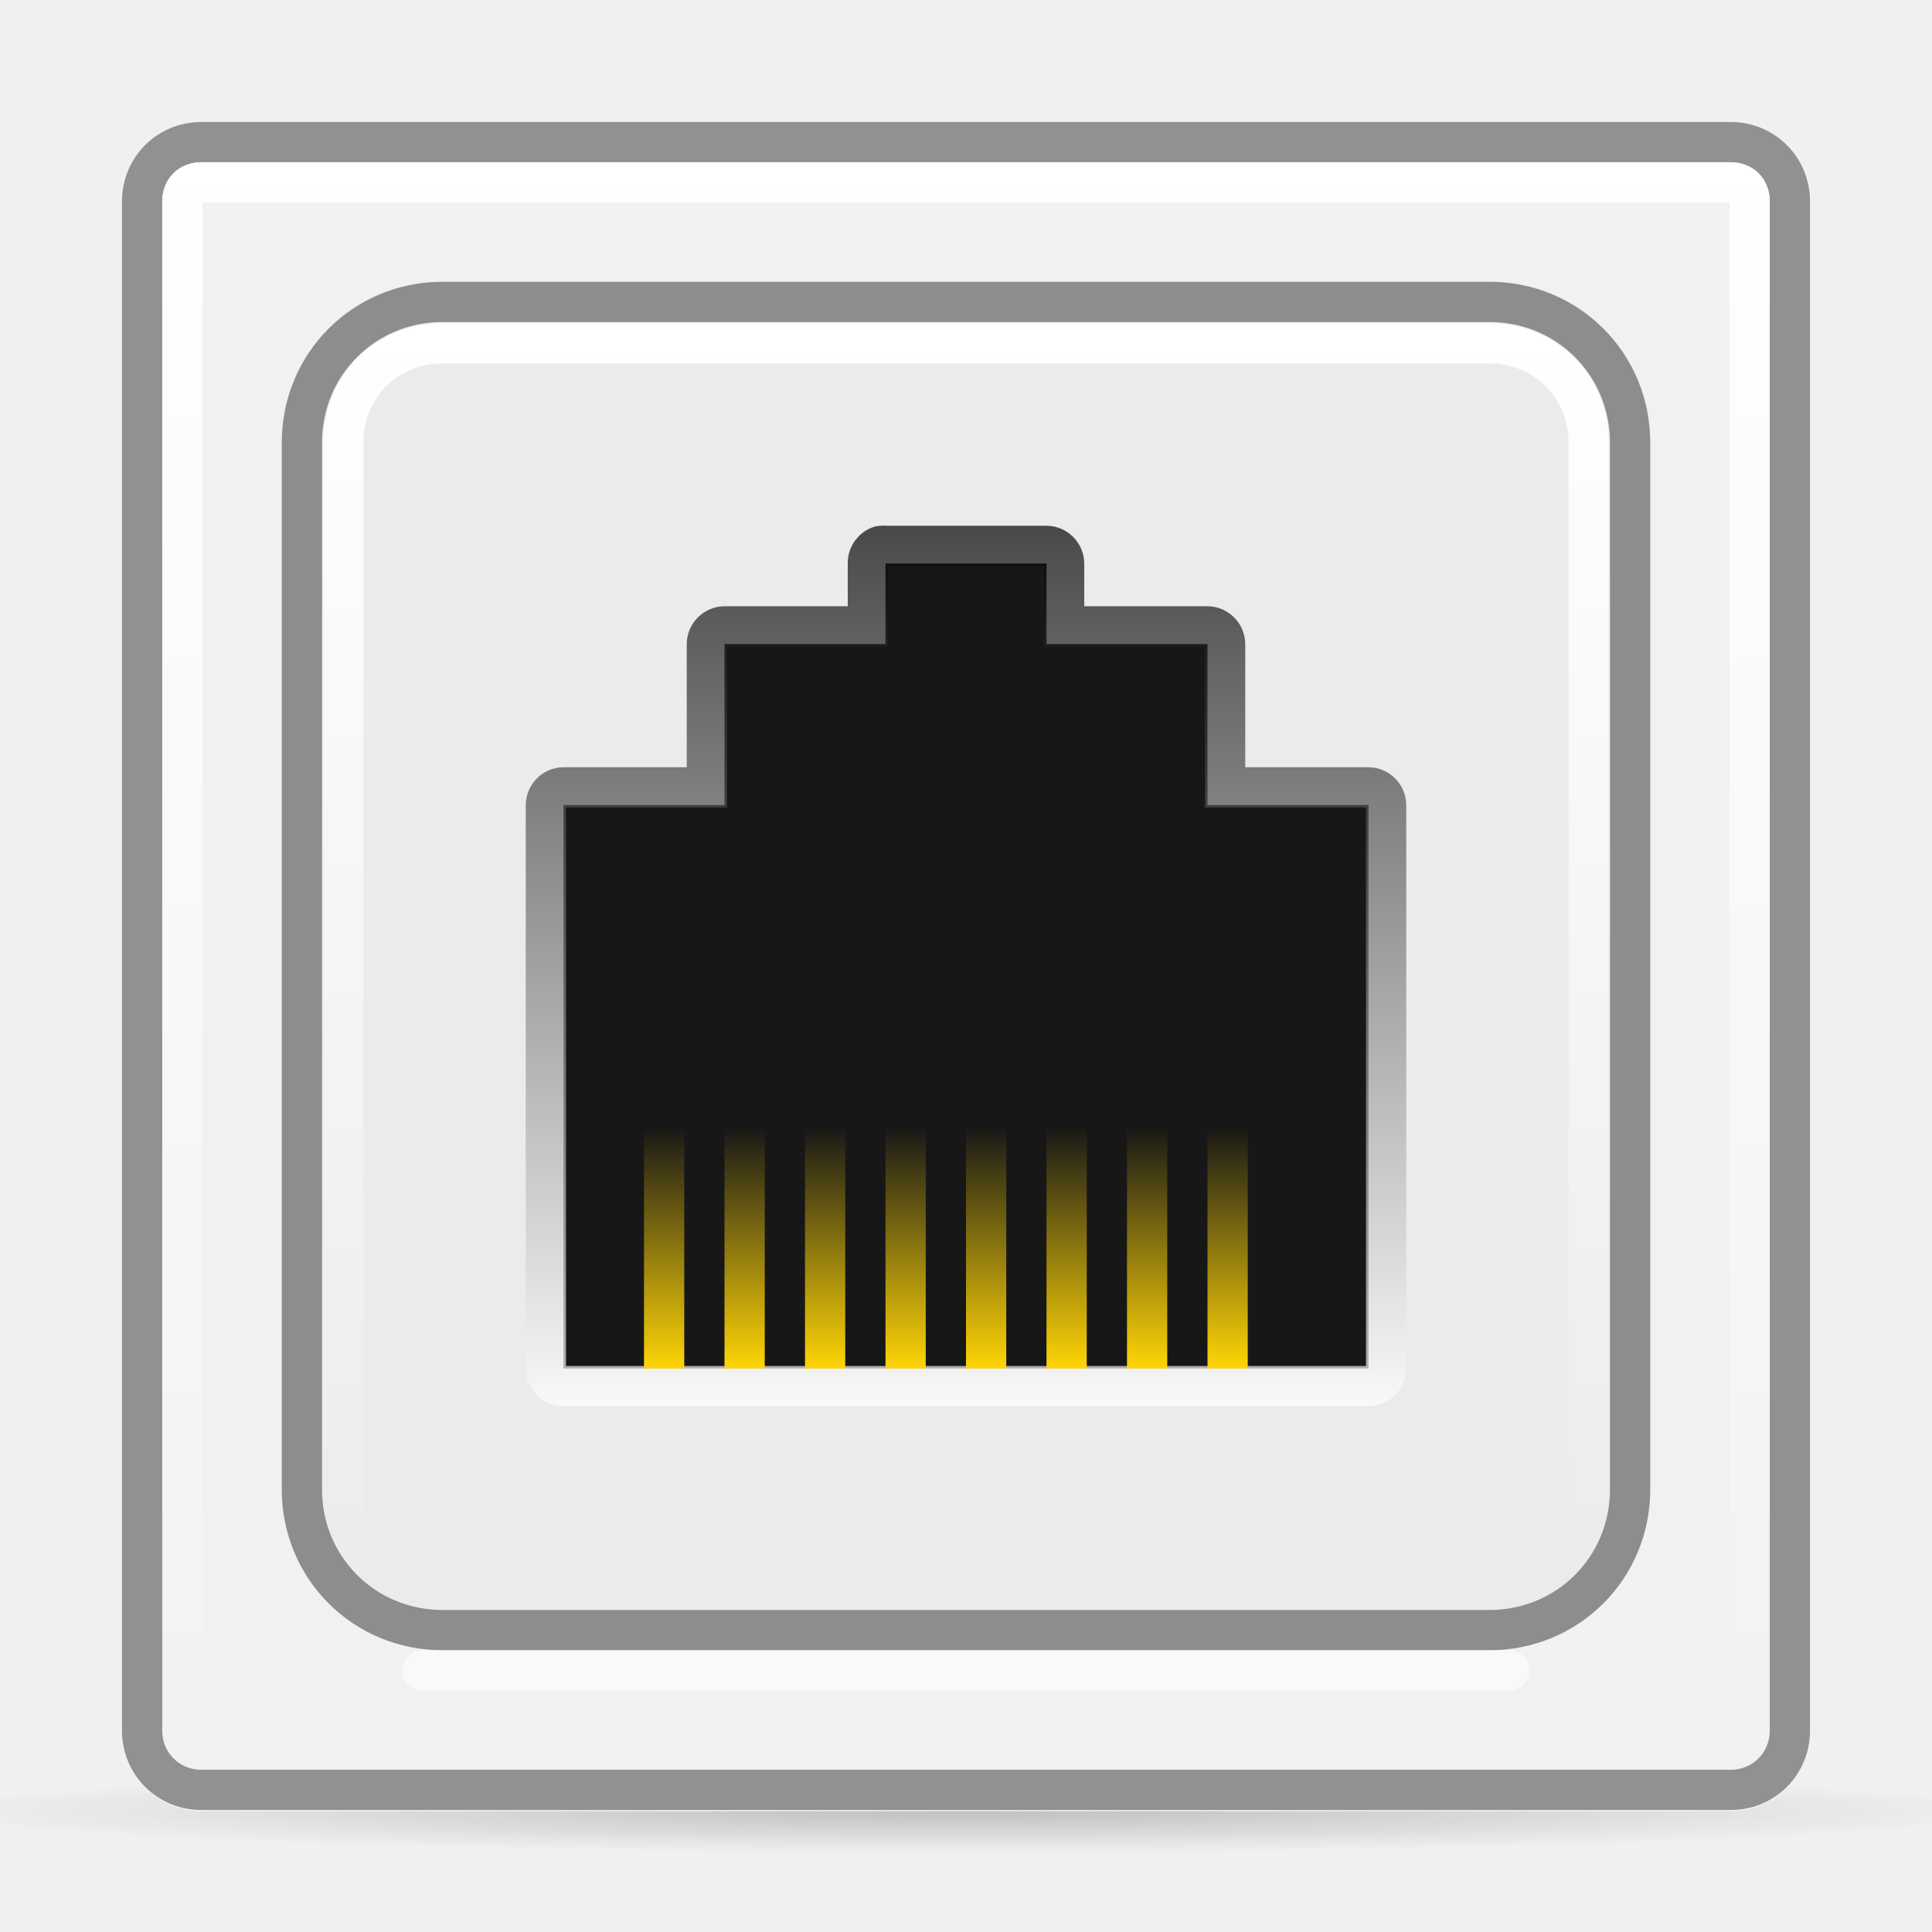
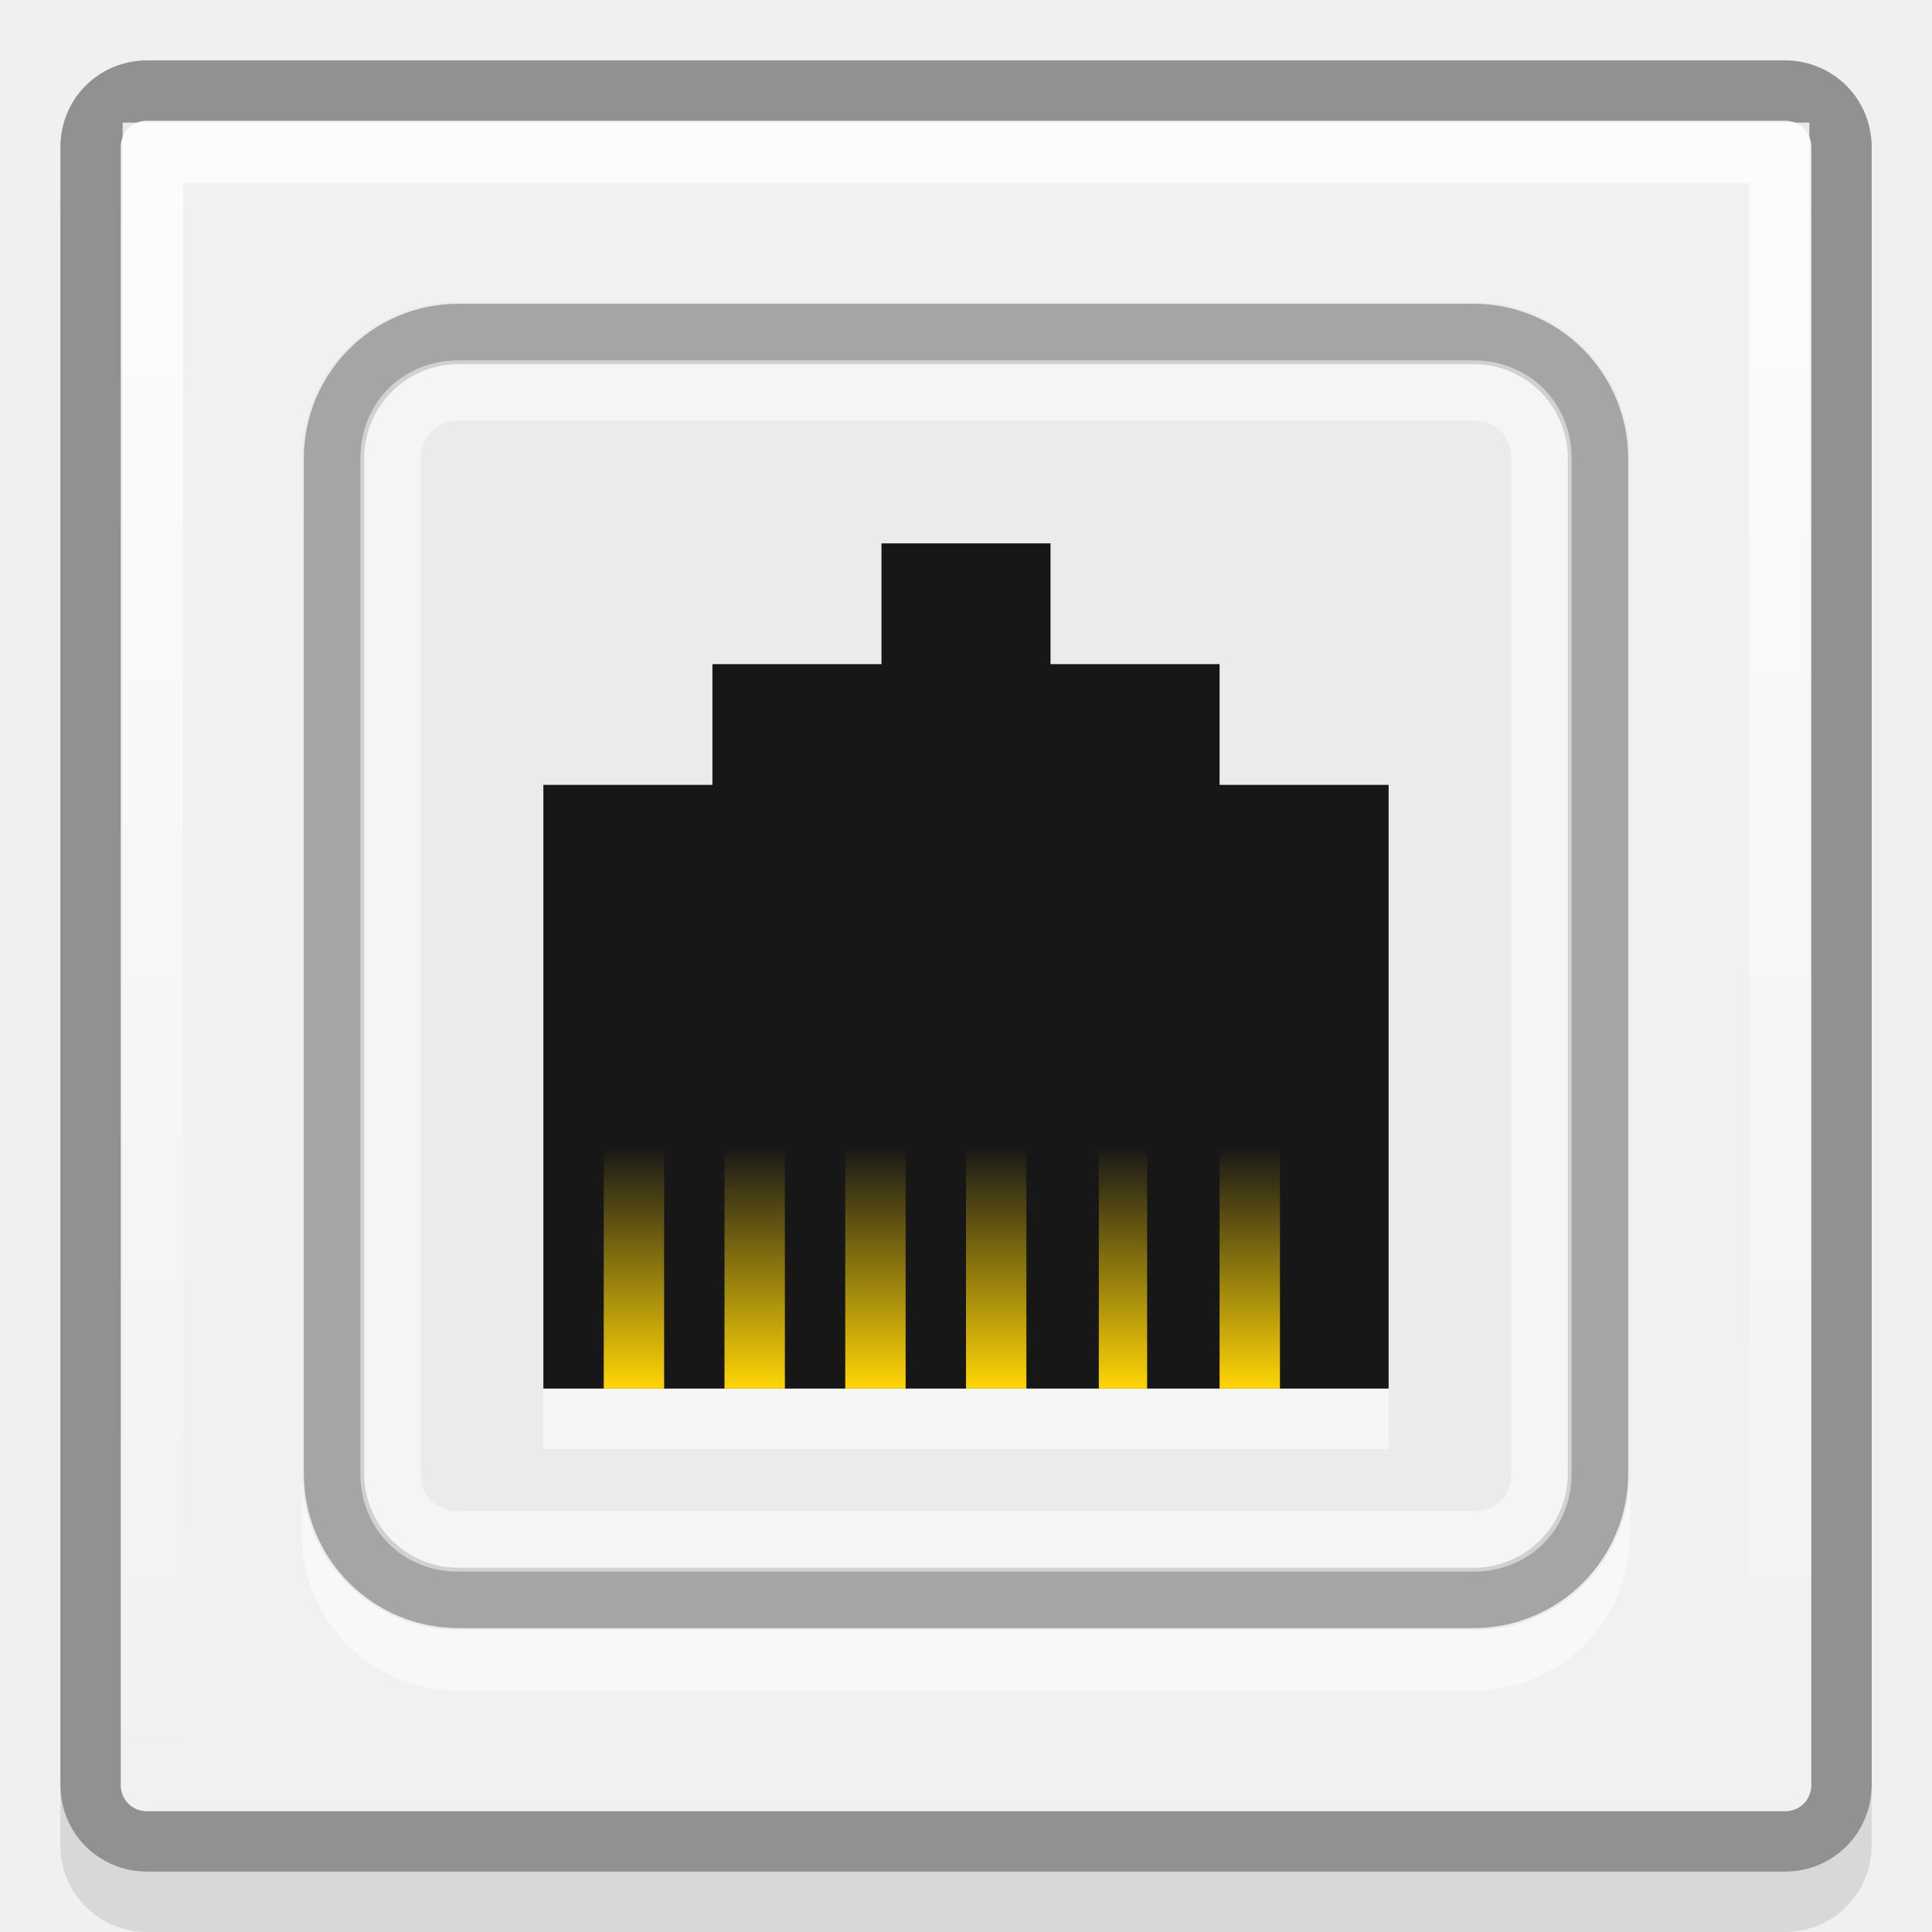
- <svg xmlns="http://www.w3.org/2000/svg" xmlns:xlink="http://www.w3.org/1999/xlink" height="48" width="48" version="1.1">
+ <svg xmlns="http://www.w3.org/2000/svg" xmlns:xlink="http://www.w3.org/1999/xlink" version="1.1" width="32" height="32">
  <defs id="defs6">
+     <linearGradient id="linearGradient3824">
+       <stop id="stop3826" stop-color="#ffffff" />
+       <stop offset="1" id="stop3828" stop-color="#ffffff" stop-opacity="0" />
+     </linearGradient>
    <linearGradient id="linearGradient3869">
-       <stop stop-color="#ebebeb" id="stop3871" />
-       <stop stop-color="#ebebeb" offset="1" id="stop3873" />
-     </linearGradient>
-     <linearGradient id="linearGradient3859">
-       <stop stop-color="#ffffff" id="stop3861" />
-       <stop stop-opacity="0" stop-color="#ffffff" offset="1" id="stop3863" />
+       <stop id="stop3871" stop-color="#ebebeb" />
+       <stop id="stop3873" offset="1" stop-color="#ebebeb" />
    </linearGradient>
    <linearGradient id="linearGradient4663">
-       <stop stop-opacity="0" stop-color="#ffd506" id="stop4665" />
-       <stop stop-color="#ffd506" offset="1" id="stop4667" />
+       <stop id="stop4665" stop-color="#ffd506" stop-opacity="0" />
+       <stop id="stop4667" offset="1" stop-color="#ffd506" />
    </linearGradient>
-     <linearGradient id="linearGradient4621">
-       <stop id="stop4623" />
-       <stop stop-color="#ffffff" offset="1" id="stop4625" />
-     </linearGradient>
-     <linearGradient id="linearGradient3683">
-       <stop stop-opacity="0.2" id="stop3685" />
-       <stop stop-opacity="0" offset="1" id="stop3687" />
-     </linearGradient>
-     <linearGradient gradientUnits="userSpaceOnUse" xlink:href="#linearGradient3859" id="linearGradient3628" y2="39.969" x2="0" y1="8.03" />
-     <linearGradient gradientUnits="userSpaceOnUse" xlink:href="#linearGradient3869" id="linearGradient3636" y2="7" x2="0" y1="41" />
-     <radialGradient gradientTransform="matrix(0.8782722,0,0,0.03503665,0.5941032,43.30413)" gradientUnits="userSpaceOnUse" xlink:href="#linearGradient3683" id="radialGradient3689" r="29.604" cy="48.4" cx="26.65" />
-     <linearGradient gradientUnits="userSpaceOnUse" xlink:href="#linearGradient4621" id="linearGradient4627" y2="35" x2="0" y1="13" />
-     <linearGradient gradientUnits="userSpaceOnUse" xlink:href="#linearGradient4663" id="linearGradient4669" y2="34" x2="0" y1="28" />
-     <linearGradient gradientUnits="userSpaceOnUse" xlink:href="#linearGradient3859" id="linearGradient3865" y2="45.14" x2="0" y1="3" />
+     <linearGradient y1="41" x2="0" y2="7" id="linearGradient3636" xlink:href="#linearGradient3869" gradientUnits="userSpaceOnUse" gradientTransform="matrix(0.6470589,0,0,0.6470588,0.4705883,0.470589)" />
+     <linearGradient y1="28" x2="0" y2="34" id="linearGradient4669" xlink:href="#linearGradient4663" gradientUnits="userSpaceOnUse" />
+     <linearGradient xlink:href="#linearGradient3824" id="linearGradient3830" x1="2" y1="2" x2="2.031" y2="29.969" gradientUnits="userSpaceOnUse" />
+     <linearGradient xlink:href="#linearGradient4663" id="linearGradient3839" gradientUnits="userSpaceOnUse" y1="28" x2="0" y2="34" gradientTransform="matrix(0.8,0,0,0.6666667,-2.8,0.3333332)" />
+     <linearGradient xlink:href="#linearGradient4663" id="linearGradient3842" gradientUnits="userSpaceOnUse" y1="28" x2="0" y2="34" gradientTransform="matrix(1,0,0,0.6666667,-7.800001,0.3333332)" />
+     <linearGradient xlink:href="#linearGradient4663" id="linearGradient3845" gradientUnits="userSpaceOnUse" y1="28" x2="0" y2="34" gradientTransform="matrix(0.7999992,0,0,0.6666667,-2.59998,0.3333332)" />
+     <linearGradient xlink:href="#linearGradient4663" id="linearGradient3848" gradientUnits="userSpaceOnUse" y1="28" x2="0" y2="34" gradientTransform="matrix(1,0,0,0.6666667,-7.999999,0.3333332)" />
+     <linearGradient xlink:href="#linearGradient4663" id="linearGradient3854" gradientUnits="userSpaceOnUse" y1="28" x2="0" y2="34" gradientTransform="matrix(0.8,0,0,0.6666667,-18.8,0.3333332)" />
+     <linearGradient xlink:href="#linearGradient4663" id="linearGradient3857" gradientUnits="userSpaceOnUse" y1="28" x2="0" y2="34" gradientTransform="matrix(1,0,0,0.6666667,-6,0.3333332)" />
  </defs>
-   <path fill="url(#radialGradient3689)" id="path3681" d="m 50,45 a 26,1.037 0 0 1 -52,0 26,1.037 0 1 1 52,0 z" />
-   <rect fill="#f1f1f1" id="rect2818" y="3" x="3" rx="2" height="42" width="42" />
-   <rect fill="url(#linearGradient3636)" id="rect3614" y="7" x="7" rx="4" height="34" width="34" />
-   <path stroke="#000000" fill="none" opacity="0.4" id="path3618" d="M 11,7.5 C 9.046,7.5 7.5,9.046 7.5,11 v 26 c 0,1.954 1.546,3.5 3.5,3.5 h 26 c 1.954,0 3.5,-1.546 3.5,-3.5 V 11 C 40.5,9.046 38.954,7.5 37,7.5 H 11 z" />
-   <path stroke="url(#linearGradient3628)" fill="none" id="path3620" d="m 11,8.531 c -1.395,0 -2.469,1.073 -2.469,2.469 v 26 c 0,1.395 1.073,2.469 2.469,2.469 h 26 c 1.395,0 2.469,-1.073 2.469,-2.469 v -26 C 39.469,9.604 38.395,8.531 37,8.531 H 11 z" />
-   <path color="#000000" fill-rule="evenodd" fill="#171717" id="rect4610" d="m 22,14 0,2 -4,0 0,4 -4,0 0,14 20,0 0,-14 -4,0 0,-4 -4,0 0,-2 -4,0 z" />
-   <path color="#000000" stroke="url(#linearGradient4627)" fill="none" opacity="0.69" id="path4619" d="M 21.875,13.562 A 0.445,0.445 0 0 0 21.562,14 v 1.562 H 18 A 0.445,0.445 0 0 0 17.562,16 v 3.562 H 14 A 0.445,0.445 0 0 0 13.562,20 V 34 A 0.445,0.445 0 0 0 14,34.438 H 34 A 0.445,0.445 0 0 0 34.438,34 V 20 A 0.445,0.445 0 0 0 34,19.562 H 30.438 V 16 A 0.445,0.445 0 0 0 30,15.562 H 26.438 V 14 A 0.445,0.445 0 0 0 26,13.562 h -4 a 0.445,0.445 0 0 0 -0.125,0 z" />
-   <g fill="url(#linearGradient4669)" id="g4645">
-     <rect color="#000000" fill-rule="evenodd" id="rect4629" y="28" x="16" height="6" width="1" />
-     <rect color="#000000" fill-rule="evenodd" id="rect4631" y="28" x="18" height="6" width="1" />
-     <rect color="#000000" fill-rule="evenodd" id="rect4633" y="28" x="20" height="6" width="1" />
-     <rect color="#000000" fill-rule="evenodd" id="rect4635" y="28" x="22" height="6" width="1" />
-     <rect color="#000000" fill-rule="evenodd" id="rect4637" y="28" x="24" height="6" width="1" />
-     <rect color="#000000" fill-rule="evenodd" id="rect4639" y="28" x="26" height="6" width="1" />
-     <rect color="#000000" fill-rule="evenodd" id="rect4641" y="28" x="28" height="6" width="1" />
-     <rect color="#000000" fill-rule="evenodd" id="rect4643" y="28" x="30" height="6" width="1" />
-   </g>
-   <path stroke="#000000" fill="none" opacity="0.4" id="path3087" d="m 5,3.531 c -0.818,0 -1.469,0.651 -1.469,1.469 v 38 c 0,0.818 0.651,1.469 1.469,1.469 h 38 c 0.818,0 1.469,-0.651 1.469,-1.469 v -38 C 44.469,4.182 43.818,3.531 43,3.531 H 5 z" />
-   <path stroke="url(#linearGradient3865)" fill="none" id="path3089" d="m 5,4.531 c -0.285,0 -0.469,0.184 -0.469,0.469 v 38 c 0,0.285 0.184,0.469 0.469,0.469 h 38 c 0.285,0 0.469,-0.184 0.469,-0.469 v -38 C 43.469,4.715 43.285,4.531 43,4.531 H 5 z" />
-   <rect stroke-linecap="round" stroke-linejoin="round" stroke="#ffffff" fill="#ffffff" stroke-opacity="0" opacity="0.6" id="rect3867" y="41" x="10" rx="0.5" height="1" width="28" />
+   <rect id="rect3864" y="2" x="1" rx="1.429" height="30" width="30" opacity="0.1" />
+   <rect width="30" height="30" rx="1.429" x="1" y="1" id="rect2818" fill="#f1f1f1" />
+   <rect id="rect3046" y="6" x="5" rx="2.588" height="22" width="22" opacity="0.5" fill="#ffffff" />
+   <rect width="22" height="22" rx="2.588" x="5" y="5" id="rect3614" fill="url(#linearGradient3636)" />
+   <path d="m 14.6,9 0,2 -2.8,0 0,2 -2.8,0 0,10 14,0 0,-10 -2.8,0 0,-2 -2.8,0 0,-2 z" id="rect4610" fill="#171717" fill-rule="evenodd" color="#000000" />
+   <rect id="rect4629" y="19" x="10" height="4" width="1" fill="url(#linearGradient3857)" fill-rule="evenodd" color="#000000" />
+   <rect id="rect4631" y="19" x="12" height="4" width="1" fill="url(#linearGradient3857)" fill-rule="evenodd" color="#000000" />
+   <rect id="rect4635" y="19" x="14" height="4" width="1" fill="url(#linearGradient3848)" fill-rule="evenodd" color="#000000" />
+   <rect id="rect4637" y="19" x="16" height="4" width="1" fill="url(#linearGradient3848)" fill-rule="evenodd" color="#000000" />
+   <rect id="rect4639" y="19" x="18.2" height="4" width="0.8" fill="url(#linearGradient3845)" fill-rule="evenodd" color="#000000" />
+   <rect id="rect4641" y="19" x="20.2" height="4" width="1" fill="url(#linearGradient3842)" fill-rule="evenodd" color="#000000" />
+   <path id="path3052" d="M 2.438,1.5 C 1.913,1.5 1.5,1.913 1.5,2.438 l 0,27.125 C 1.5,30.087 1.913,30.5 2.438,30.5 l 27.125,0 c 0.525,0 0.938,-0.413 0.938,-0.938 l 0,-27.125 C 30.5,1.913 30.087,1.5 29.562,1.5 l -27.125,0 z" opacity="0.4" fill="none" stroke="#000000" />
+   <path d="m 2.531,2.531 0,26.938 26.938,0 0,-26.938 -26.938,0 z" id="path3054" opacity="0.8" fill="none" stroke="url(#linearGradient3830)" />
+   <path id="path3834" d="m 7.594,5.531 c -1.14,0 -2.062,0.922 -2.062,2.062 l 0,16.812 c 0,1.14 0.922,2.062 2.062,2.062 l 16.812,0 c 1.14,0 2.062,-0.922 2.062,-2.062 l 0,-16.812 c 0,-1.14 -0.922,-2.062 -2.062,-2.062 l -16.812,0 z" opacity="0.3" fill="none" stroke="#000000" />
+   <path d="m 7.594,6.469 c -0.648,0 -1.125,0.477 -1.125,1.125 l 0,16.812 c 0,0.648 0.477,1.125 1.125,1.125 l 16.812,0 c 0.648,0 1.125,-0.477 1.125,-1.125 l 0,-16.812 c 0,-0.648 -0.477,-1.125 -1.125,-1.125 l -16.812,0 z" id="path3836" opacity="0.49" fill="none" stroke="#ffffff" />
+   <rect id="rect3862" width="14" height="1" x="9" y="23" opacity="0.53" fill="#ffffff" />
</svg>
